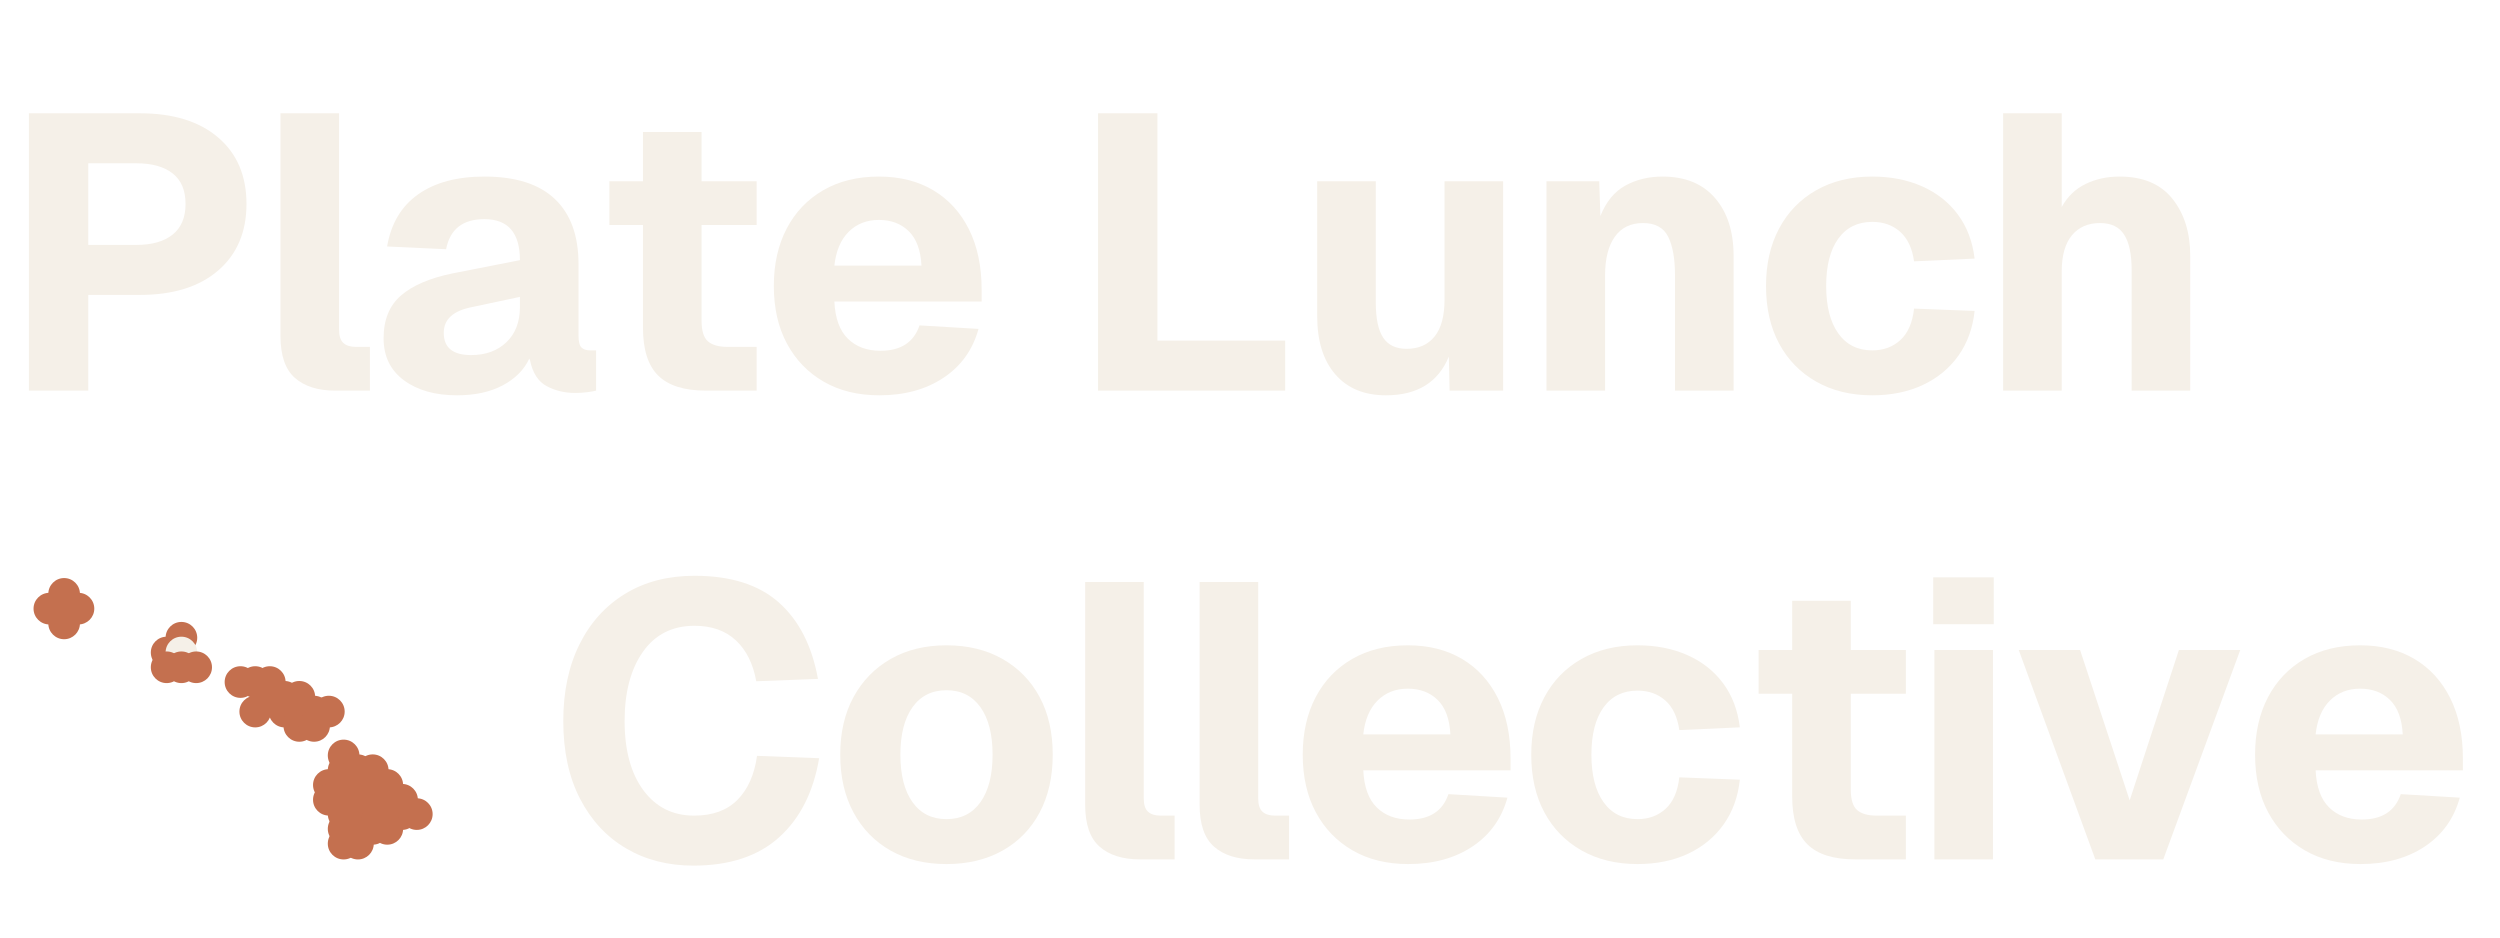
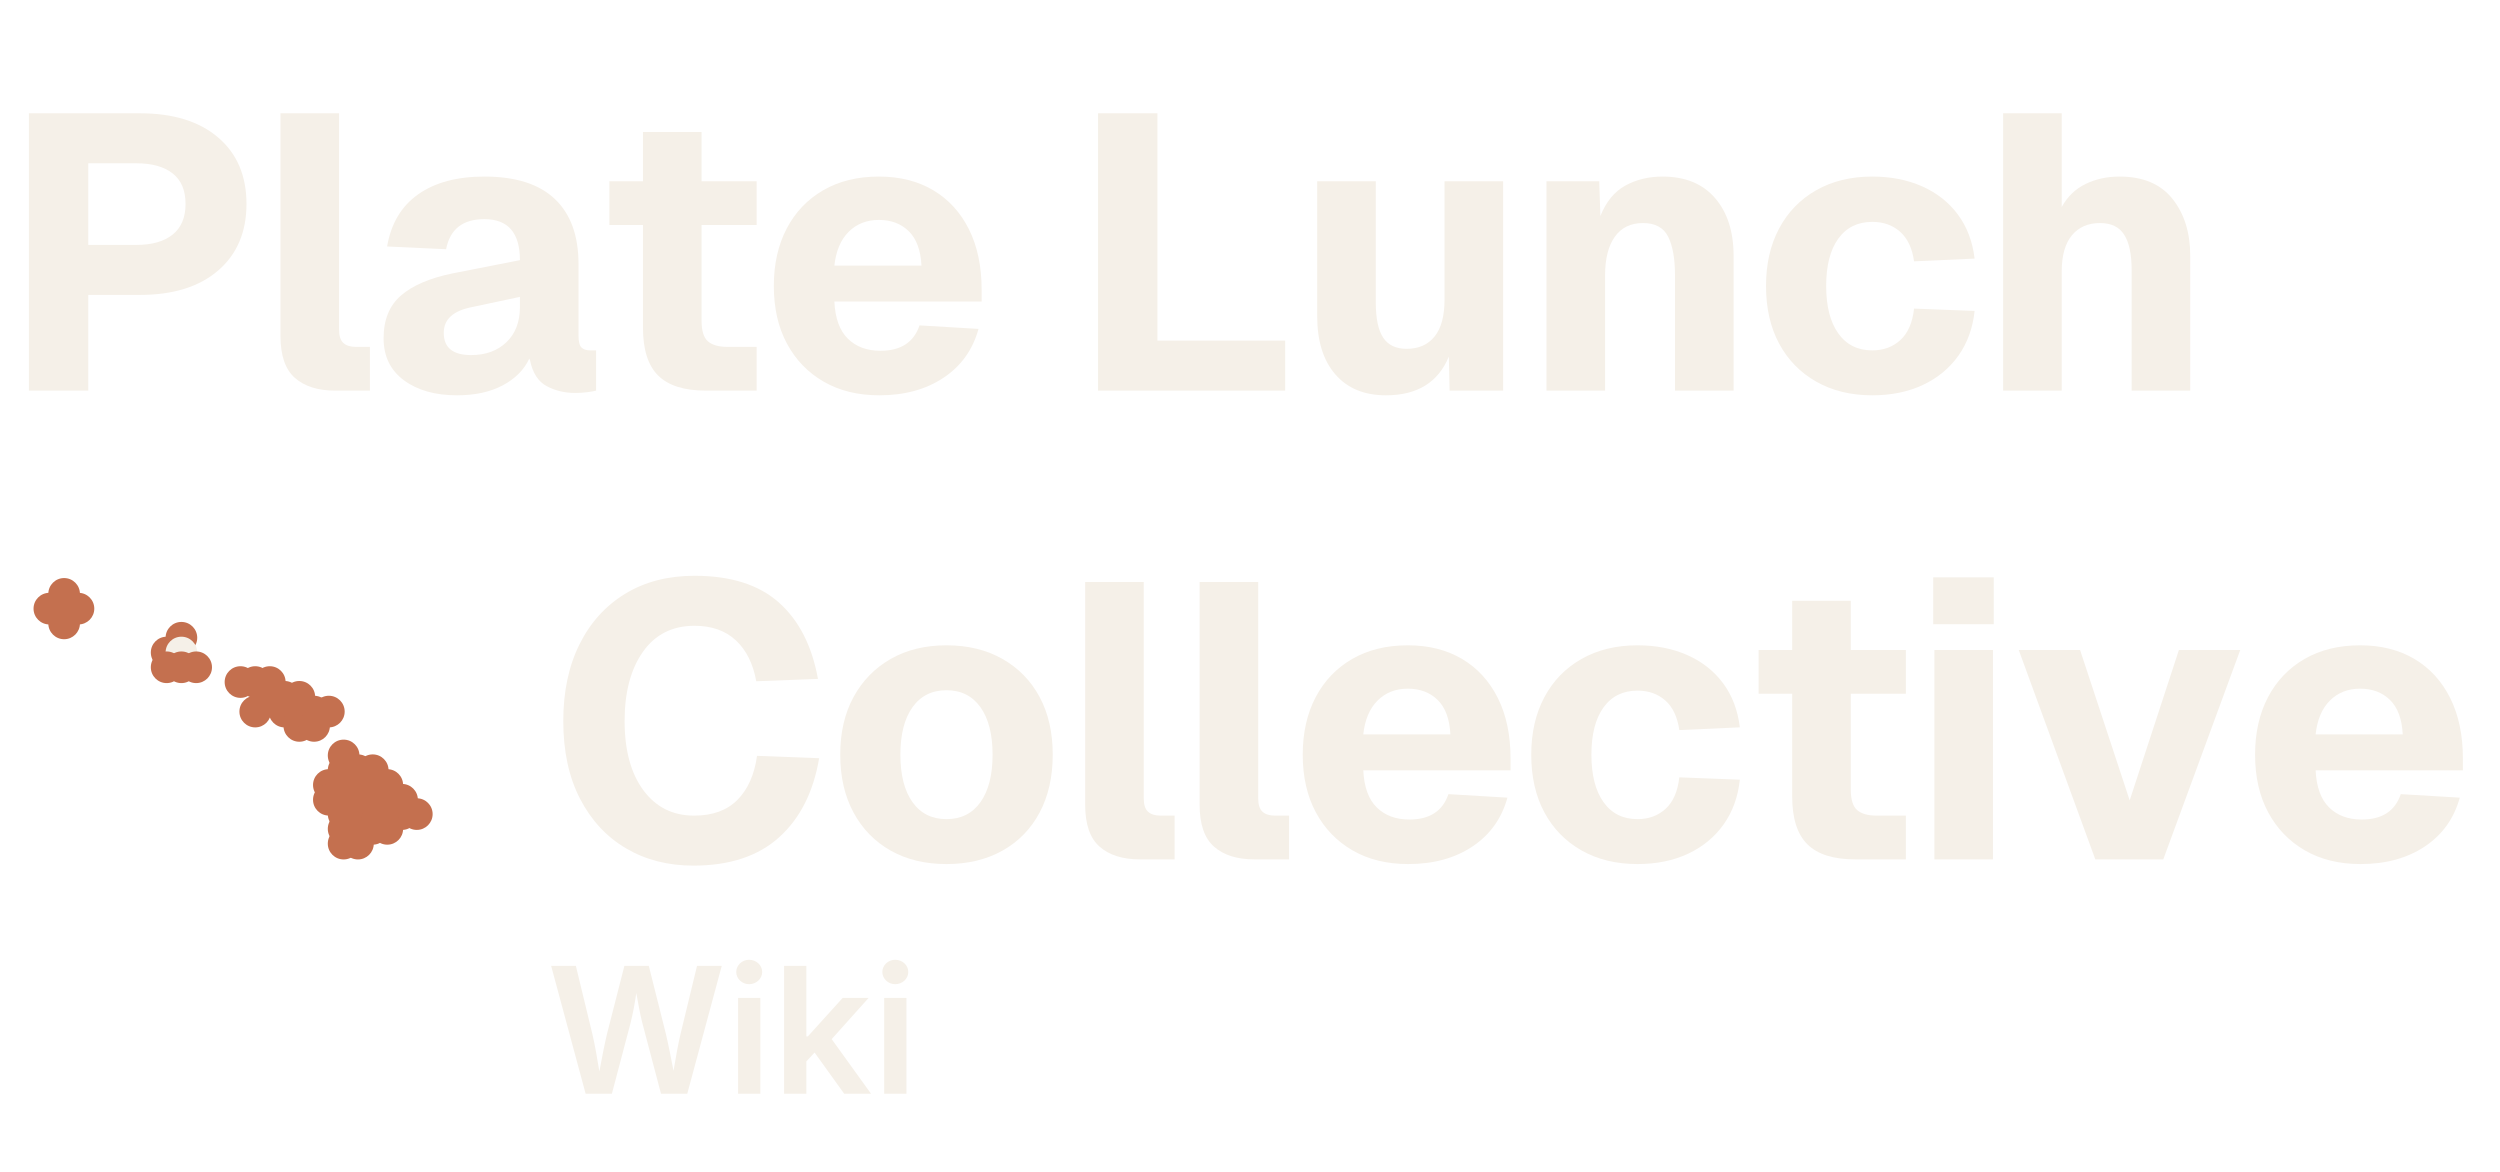
- <svg xmlns="http://www.w3.org/2000/svg" width="128" height="48" viewBox="0 0 128 48" fill="none">
+ <svg xmlns="http://www.w3.org/2000/svg" width="128" height="60" viewBox="0 0 128 60" fill="none">
  <path transform="translate(0.000,20.000) scale(0.02,-0.02)" d="M74 0V710H358Q486 710 558.5 648.0Q631 586 631 478Q631 370 558.5 307.5Q486 245 358 245H226V0ZM226 373H349Q409 373 442.0 399.5Q475 426 475 478Q475 530 442.0 556.0Q409 582 349 582H226Z" fill="#F5F0E8" />
  <path transform="translate(13.040,20.000) scale(0.02,-0.02)" d="M206 0Q140 0 103.0 32.5Q66 65 66 140V710H216V156Q216 132 227.0 122.0Q238 112 259 112H295V0Z" fill="#F5F0E8" />
  <path transform="translate(18.900,20.000) scale(0.02,-0.02)" d="M225 -12Q141 -12 89.0 26.5Q37 65 37 134Q37 205 81.5 243.5Q126 282 213 300L386 334Q386 439 295 439Q212 439 197 362L46 369Q61 457 125.5 502.5Q190 548 295 548Q415 548 475.5 490.5Q536 433 536 324V141Q536 118 543.5 110.5Q551 103 566 103H581V0Q574 -2 558.5 -4.0Q543 -6 528 -6Q487 -6 454.5 11.5Q422 29 412 77L410 82Q390 39 342.0 13.5Q294 -12 225 -12ZM261 91Q317 91 351.5 124.0Q386 157 386 214V240L264 214Q191 200 191 148Q191 91 261 91Z" fill="#F5F0E8" />
  <path transform="translate(30.380,20.000) scale(0.02,-0.02)" d="M288 0Q205 0 166.0 38.5Q127 77 127 161V424H41V536H127V662H277V536H418V424H277V179Q277 140 293.5 126.0Q310 112 343 112H418V0Z" fill="#F5F0E8" />
  <path transform="translate(38.880,20.000) scale(0.02,-0.02)" d="M307 -12Q225 -12 164.5 23.0Q104 58 70.5 120.5Q37 183 37 268Q37 352 70.0 415.0Q103 478 163.5 513.0Q224 548 306 548Q386 548 445.0 513.0Q504 478 536.5 413.0Q569 348 569 258V228H192Q195 164 226.5 133.0Q258 102 310 102Q388 102 410 167L561 158Q539 78 471.5 33.0Q404 -12 307 -12ZM192 320H415Q412 379 382.5 408.0Q353 437 306 437Q259 437 228.5 406.5Q198 376 192 320Z" fill="#F5F0E8" />
  <path transform="translate(54.740,20.000) scale(0.02,-0.02)" d="M74 0V710H226V128H553V0Z" fill="#F5F0E8" />
  <path transform="translate(66.120,20.000) scale(0.02,-0.02)" d="M242 -12Q159 -12 112.5 41.5Q66 95 66 191V536H216V226Q216 164 235.0 135.5Q254 107 295 107Q341 107 366.5 138.5Q392 170 392 233V536H542V0H405L403 87Q362 -12 242 -12Z" fill="#F5F0E8" />
  <path transform="translate(77.860,20.000) scale(0.02,-0.02)" d="M66 0V536H201L204 447Q226 502 268.0 525.0Q310 548 363 548Q450 548 497.5 493.0Q545 438 545 345V0H395V295Q395 359 377.5 394.0Q360 429 313 429Q266 429 241.0 394.0Q216 359 216 295V0Z" fill="#F5F0E8" />
  <path transform="translate(89.680,20.000) scale(0.02,-0.02)" d="M309 -12Q227 -12 165.5 23.0Q104 58 70.5 120.5Q37 183 37 268Q37 352 70.5 415.0Q104 478 165.5 513.0Q227 548 309 548Q380 548 436.5 523.0Q493 498 528.0 451.0Q563 404 571 338L416 331Q409 381 380.5 406.5Q352 432 309 432Q253 432 222.0 389.0Q191 346 191 268Q191 190 222.0 146.5Q253 103 309 103Q352 103 381.0 129.5Q410 156 416 210L571 204Q564 138 529.5 89.5Q495 41 438.5 14.5Q382 -12 309 -12Z" fill="#F5F0E8" />
  <path transform="translate(101.240,20.000) scale(0.02,-0.02)" d="M66 0V710H216V470Q238 510 277.0 529.0Q316 548 364 548Q454 548 499.5 491.0Q545 434 545 345V0H395V309Q395 369 376.0 399.0Q357 429 314 429Q268 429 242.0 397.5Q216 366 216 305V0Z" fill="#F5F0E8" />
  <g transform="translate(0,26) scale(0.018)">
    <circle cx="182.4" cy="244.8" r="45" fill="#C4704F" />
    <circle cx="140.4" cy="286.8" r="45" fill="#C4704F" />
    <circle cx="182.4" cy="286.8" r="45" fill="#C4704F" />
    <circle cx="223.2" cy="286.8" r="45" fill="#C4704F" />
    <circle cx="182.4" cy="328.8" r="45" fill="#C4704F" />
    <circle cx="516" cy="369.6" r="45" fill="#C4704F" />
    <circle cx="474" cy="411.6" r="45" fill="#C4704F" />
    <circle cx="516" cy="411.6" r="45" fill="#F5F0E8" />
    <circle cx="474" cy="453.6" r="45" fill="#C4704F" />
    <circle cx="516" cy="453.6" r="45" fill="#C4704F" />
    <circle cx="558" cy="453.6" r="45" fill="#C4704F" />
    <circle cx="684" cy="495.6" r="45" fill="#C4704F" />
    <circle cx="726" cy="495.6" r="45" fill="#C4704F" />
    <circle cx="767.4" cy="495.6" r="45" fill="#C4704F" />
    <circle cx="767.4" cy="537.6" r="45" fill="#C4704F" />
    <circle cx="809.4" cy="537.6" r="45" fill="#C4704F" />
    <circle cx="851.4" cy="537.6" r="45" fill="#C4704F" />
    <circle cx="726" cy="579.6" r="45" fill="#C4704F" />
    <circle cx="809.4" cy="579.6" r="45" fill="#C4704F" />
    <circle cx="851.4" cy="579.6" r="45" fill="#C4704F" />
    <circle cx="893.4" cy="579.6" r="45" fill="#C4704F" />
    <circle cx="935.4" cy="579.6" r="45" fill="#C4704F" />
    <circle cx="851.4" cy="620.4" r="45" fill="#C4704F" />
    <circle cx="893.4" cy="620.4" r="45" fill="#C4704F" />
    <circle cx="977.4" cy="704.4" r="45" fill="#C4704F" />
    <circle cx="977.4" cy="746.4" r="45" fill="#C4704F" />
    <circle cx="1018.2" cy="746.4" r="45" fill="#C4704F" />
    <circle cx="1060.2" cy="746.4" r="45" fill="#C4704F" />
    <circle cx="935.4" cy="788.4" r="45" fill="#C4704F" />
    <circle cx="977.4" cy="788.4" r="45" fill="#C4704F" />
    <circle cx="1018.2" cy="788.4" r="45" fill="#C4704F" />
    <circle cx="1060.2" cy="788.4" r="45" fill="#C4704F" />
    <circle cx="1101.6" cy="788.4" r="45" fill="#C4704F" />
    <circle cx="935.4" cy="830.4" r="45" fill="#C4704F" />
    <circle cx="977.4" cy="830.4" r="45" fill="#C4704F" />
    <circle cx="1018.2" cy="830.4" r="45" fill="#C4704F" />
    <circle cx="1060.2" cy="830.4" r="45" fill="#C4704F" />
    <circle cx="1101.6" cy="830.4" r="45" fill="#C4704F" />
    <circle cx="1143.6" cy="830.4" r="45" fill="#C4704F" />
    <circle cx="977.4" cy="871.2" r="45" fill="#C4704F" />
    <circle cx="1018.2" cy="871.2" r="45" fill="#C4704F" />
    <circle cx="1060.2" cy="871.2" r="45" fill="#C4704F" />
    <circle cx="1101.6" cy="871.2" r="45" fill="#C4704F" />
    <circle cx="1143.6" cy="871.2" r="45" fill="#C4704F" />
    <circle cx="1185.6" cy="871.2" r="45" fill="#C4704F" />
    <circle cx="977.4" cy="913.2" r="45" fill="#C4704F" />
    <circle cx="1018.2" cy="913.2" r="45" fill="#C4704F" />
    <circle cx="1060.2" cy="913.2" r="45" fill="#C4704F" />
    <circle cx="1101.6" cy="913.2" r="45" fill="#C4704F" />
    <circle cx="977.4" cy="955.2" r="45" fill="#C4704F" />
    <circle cx="1018.2" cy="955.2" r="45" fill="#C4704F" />
  </g>
  <path transform="translate(28.000,44.000) scale(0.02,-0.02)" d="M375 -16Q278 -16 203.0 28.0Q128 72 85.0 155.0Q42 238 42 354Q42 467 83.5 550.5Q125 634 200.5 680.0Q276 726 378 726Q517 726 594.0 657.5Q671 589 694 462L536 456Q524 523 484.0 560.5Q444 598 378 598Q293 598 246.0 531.5Q199 465 199 354Q199 242 247.0 177.0Q295 112 377 112Q448 112 488.0 152.5Q528 193 538 265L697 259Q675 129 594.5 56.5Q514 -16 375 -16Z" fill="#F5F0E8" />
  <path transform="translate(42.280,44.000) scale(0.02,-0.02)" d="M309 -12Q227 -12 166.0 22.5Q105 57 71.0 120.0Q37 183 37 268Q37 353 71.0 415.5Q105 478 166.0 513.0Q227 548 309 548Q391 548 452.5 513.0Q514 478 547.5 415.5Q581 353 581 268Q581 183 547.5 120.0Q514 57 452.5 22.5Q391 -12 309 -12ZM309 103Q365 103 396.0 146.5Q427 190 427 268Q427 346 396.0 389.5Q365 433 309 433Q253 433 222.0 389.5Q191 346 191 268Q191 190 222.0 146.5Q253 103 309 103Z" fill="#F5F0E8" />
  <path transform="translate(54.240,44.000) scale(0.02,-0.02)" d="M206 0Q140 0 103.0 32.5Q66 65 66 140V710H216V156Q216 132 227.0 122.0Q238 112 259 112H295V0Z" fill="#F5F0E8" />
  <path transform="translate(60.100,44.000) scale(0.02,-0.02)" d="M206 0Q140 0 103.0 32.5Q66 65 66 140V710H216V156Q216 132 227.0 122.0Q238 112 259 112H295V0Z" fill="#F5F0E8" />
  <path transform="translate(65.960,44.000) scale(0.02,-0.02)" d="M307 -12Q225 -12 164.5 23.0Q104 58 70.5 120.5Q37 183 37 268Q37 352 70.0 415.0Q103 478 163.5 513.0Q224 548 306 548Q386 548 445.0 513.0Q504 478 536.5 413.0Q569 348 569 258V228H192Q195 164 226.5 133.0Q258 102 310 102Q388 102 410 167L561 158Q539 78 471.5 33.0Q404 -12 307 -12ZM192 320H415Q412 379 382.5 408.0Q353 437 306 437Q259 437 228.5 406.5Q198 376 192 320Z" fill="#F5F0E8" />
  <path transform="translate(77.660,44.000) scale(0.02,-0.02)" d="M309 -12Q227 -12 165.5 23.0Q104 58 70.5 120.5Q37 183 37 268Q37 352 70.5 415.0Q104 478 165.5 513.0Q227 548 309 548Q380 548 436.5 523.0Q493 498 528.0 451.0Q563 404 571 338L416 331Q409 381 380.5 406.5Q352 432 309 432Q253 432 222.0 389.0Q191 346 191 268Q191 190 222.0 146.5Q253 103 309 103Q352 103 381.0 129.5Q410 156 416 210L571 204Q564 138 529.5 89.5Q495 41 438.5 14.5Q382 -12 309 -12Z" fill="#F5F0E8" />
  <path transform="translate(89.220,44.000) scale(0.02,-0.02)" d="M288 0Q205 0 166.0 38.5Q127 77 127 161V424H41V536H127V662H277V536H418V424H277V179Q277 140 293.5 126.0Q310 112 343 112H418V0Z" fill="#F5F0E8" />
  <path transform="translate(97.720,44.000) scale(0.02,-0.02)" d="M66 0V536H216V0ZM63 602V722H218V602Z" fill="#F5F0E8" />
  <path transform="translate(102.940,44.000) scale(0.02,-0.02)" d="M217 0 21 536H178L305 151L431 536H588L391 0Z" fill="#F5F0E8" />
  <path transform="translate(114.720,44.000) scale(0.02,-0.02)" d="M307 -12Q225 -12 164.5 23.0Q104 58 70.5 120.5Q37 183 37 268Q37 352 70.0 415.0Q103 478 163.5 513.0Q224 548 306 548Q386 548 445.0 513.0Q504 478 536.5 413.0Q569 348 569 258V228H192Q195 164 226.5 133.0Q258 102 310 102Q388 102 410 167L561 158Q539 78 471.5 33.0Q404 -12 307 -12ZM192 320H415Q412 379 382.5 408.0Q353 437 306 437Q259 437 228.5 406.5Q198 376 192 320Z" fill="#F5F0E8" />
+   <text x="28" y="56" font-family="system-ui, -apple-system, sans-serif" font-size="9" font-weight="600" fill="#F5F0E8">Wiki</text>
</svg>
